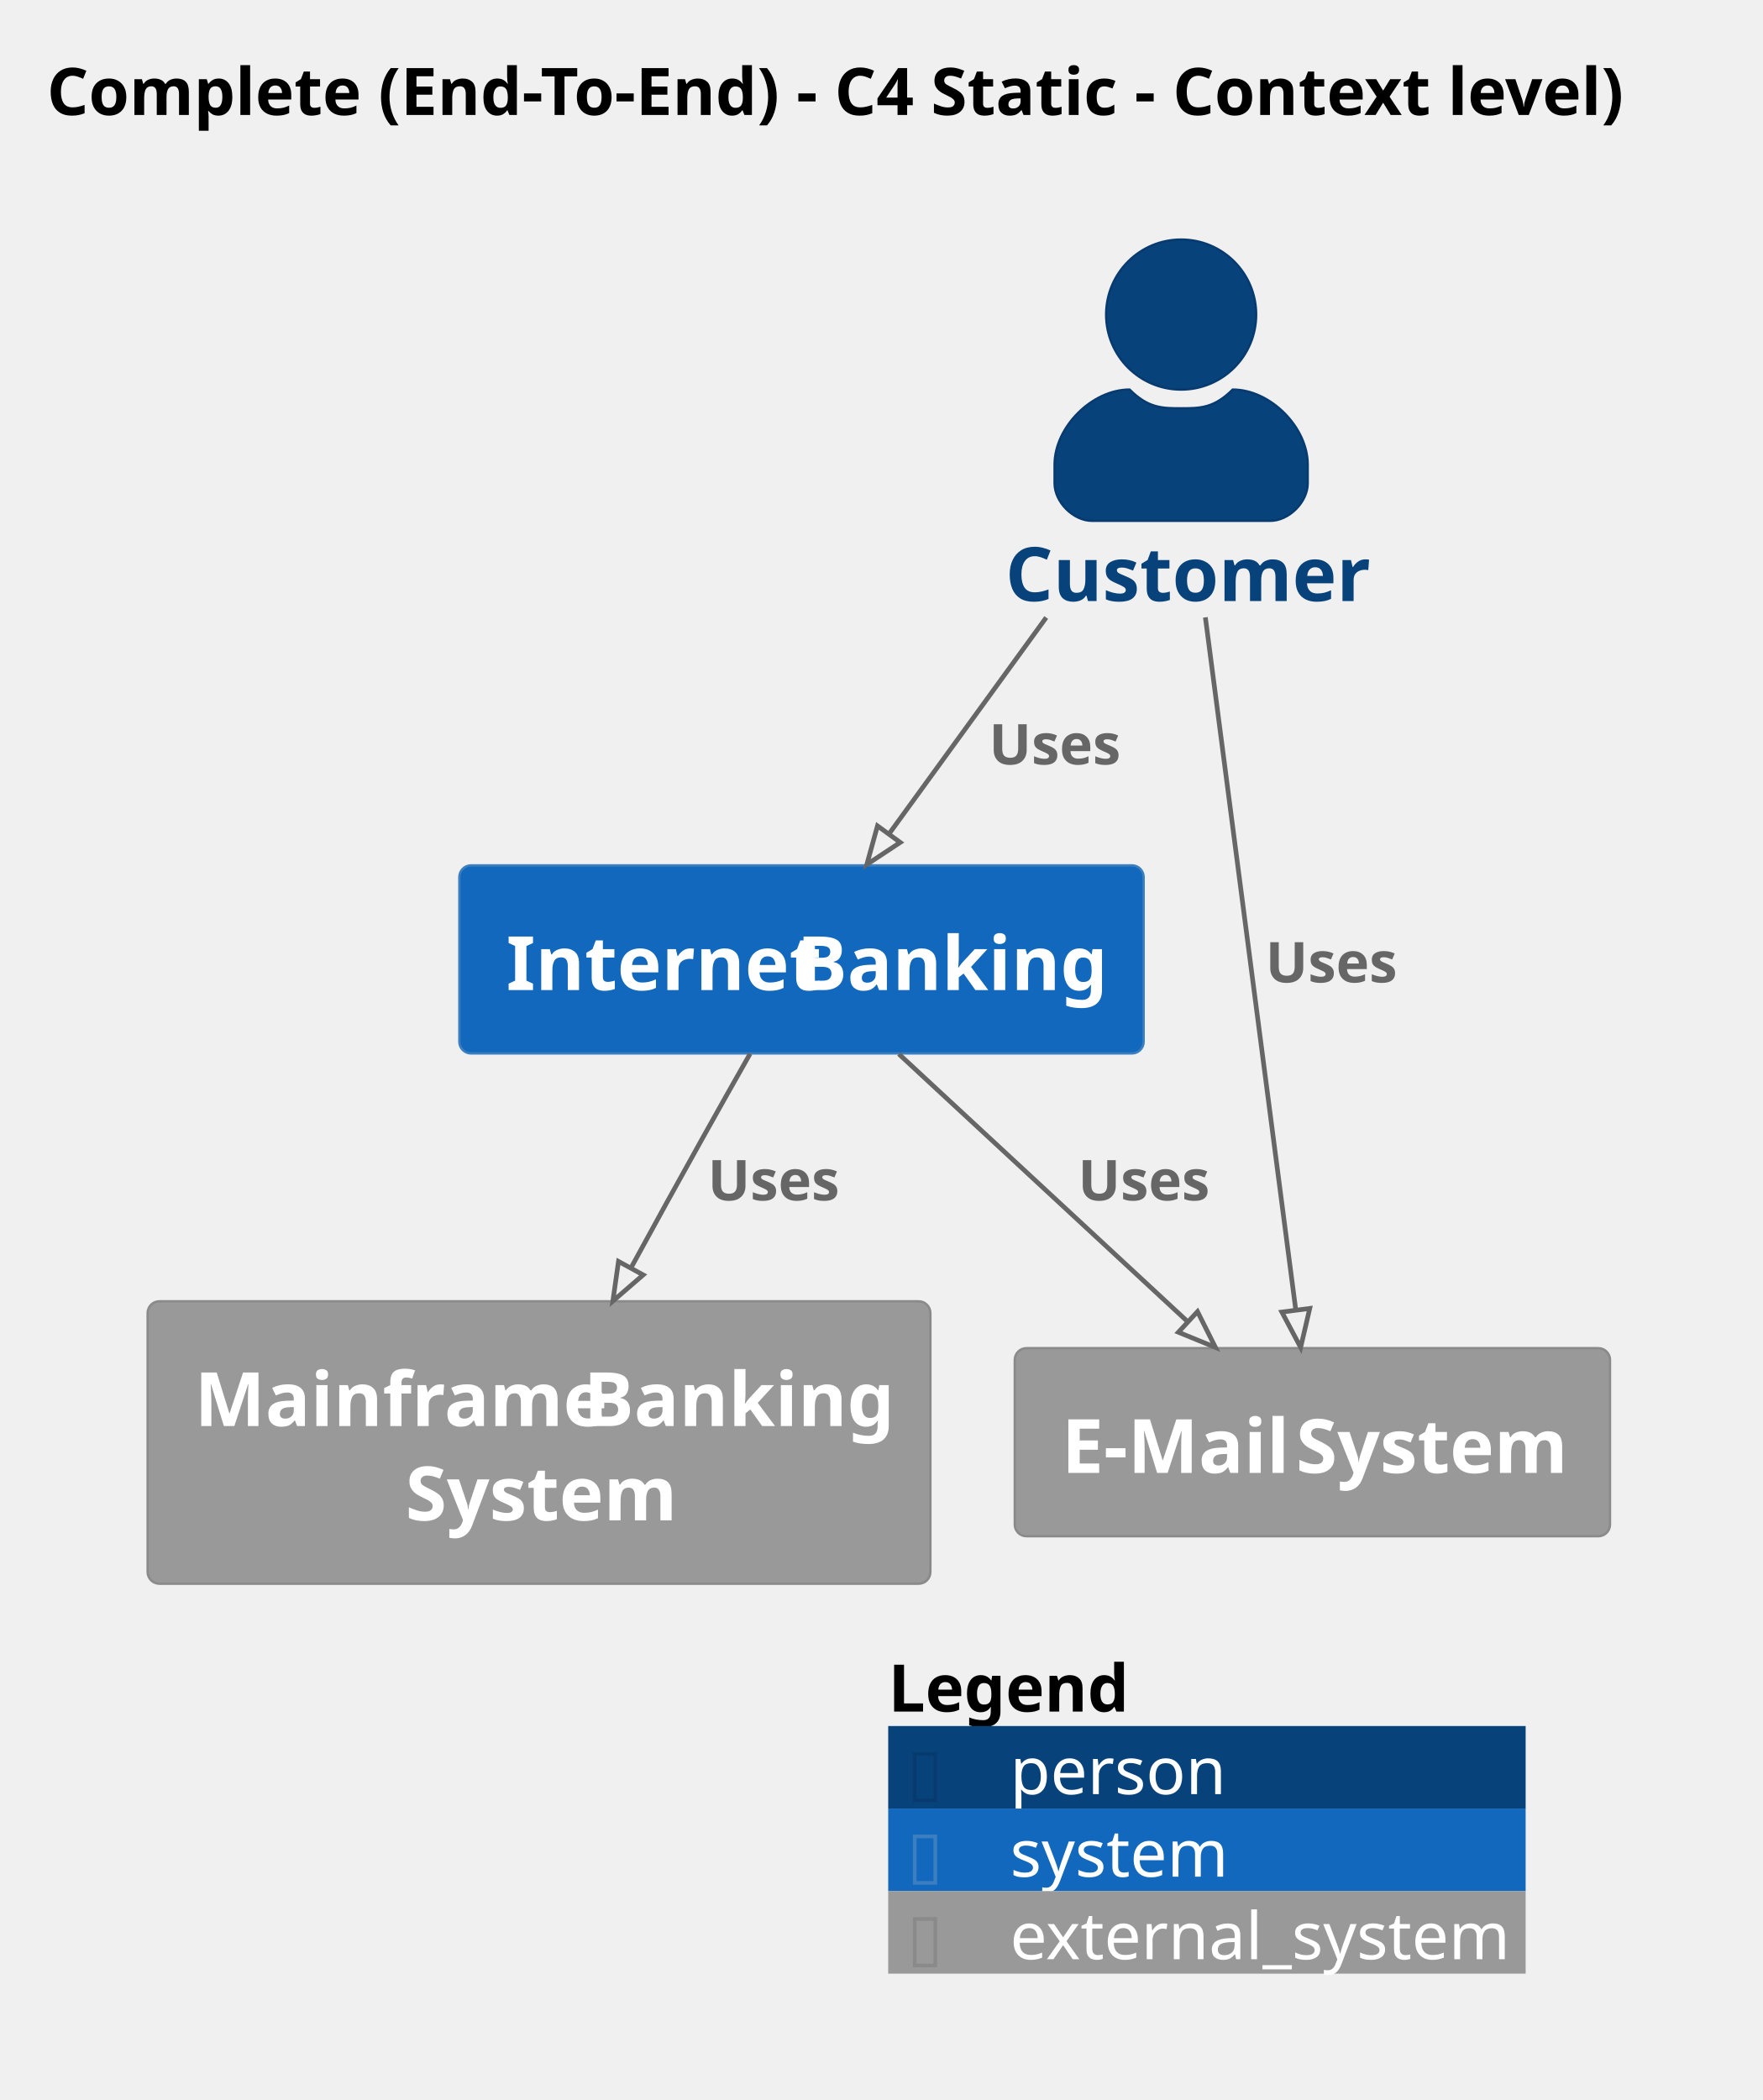
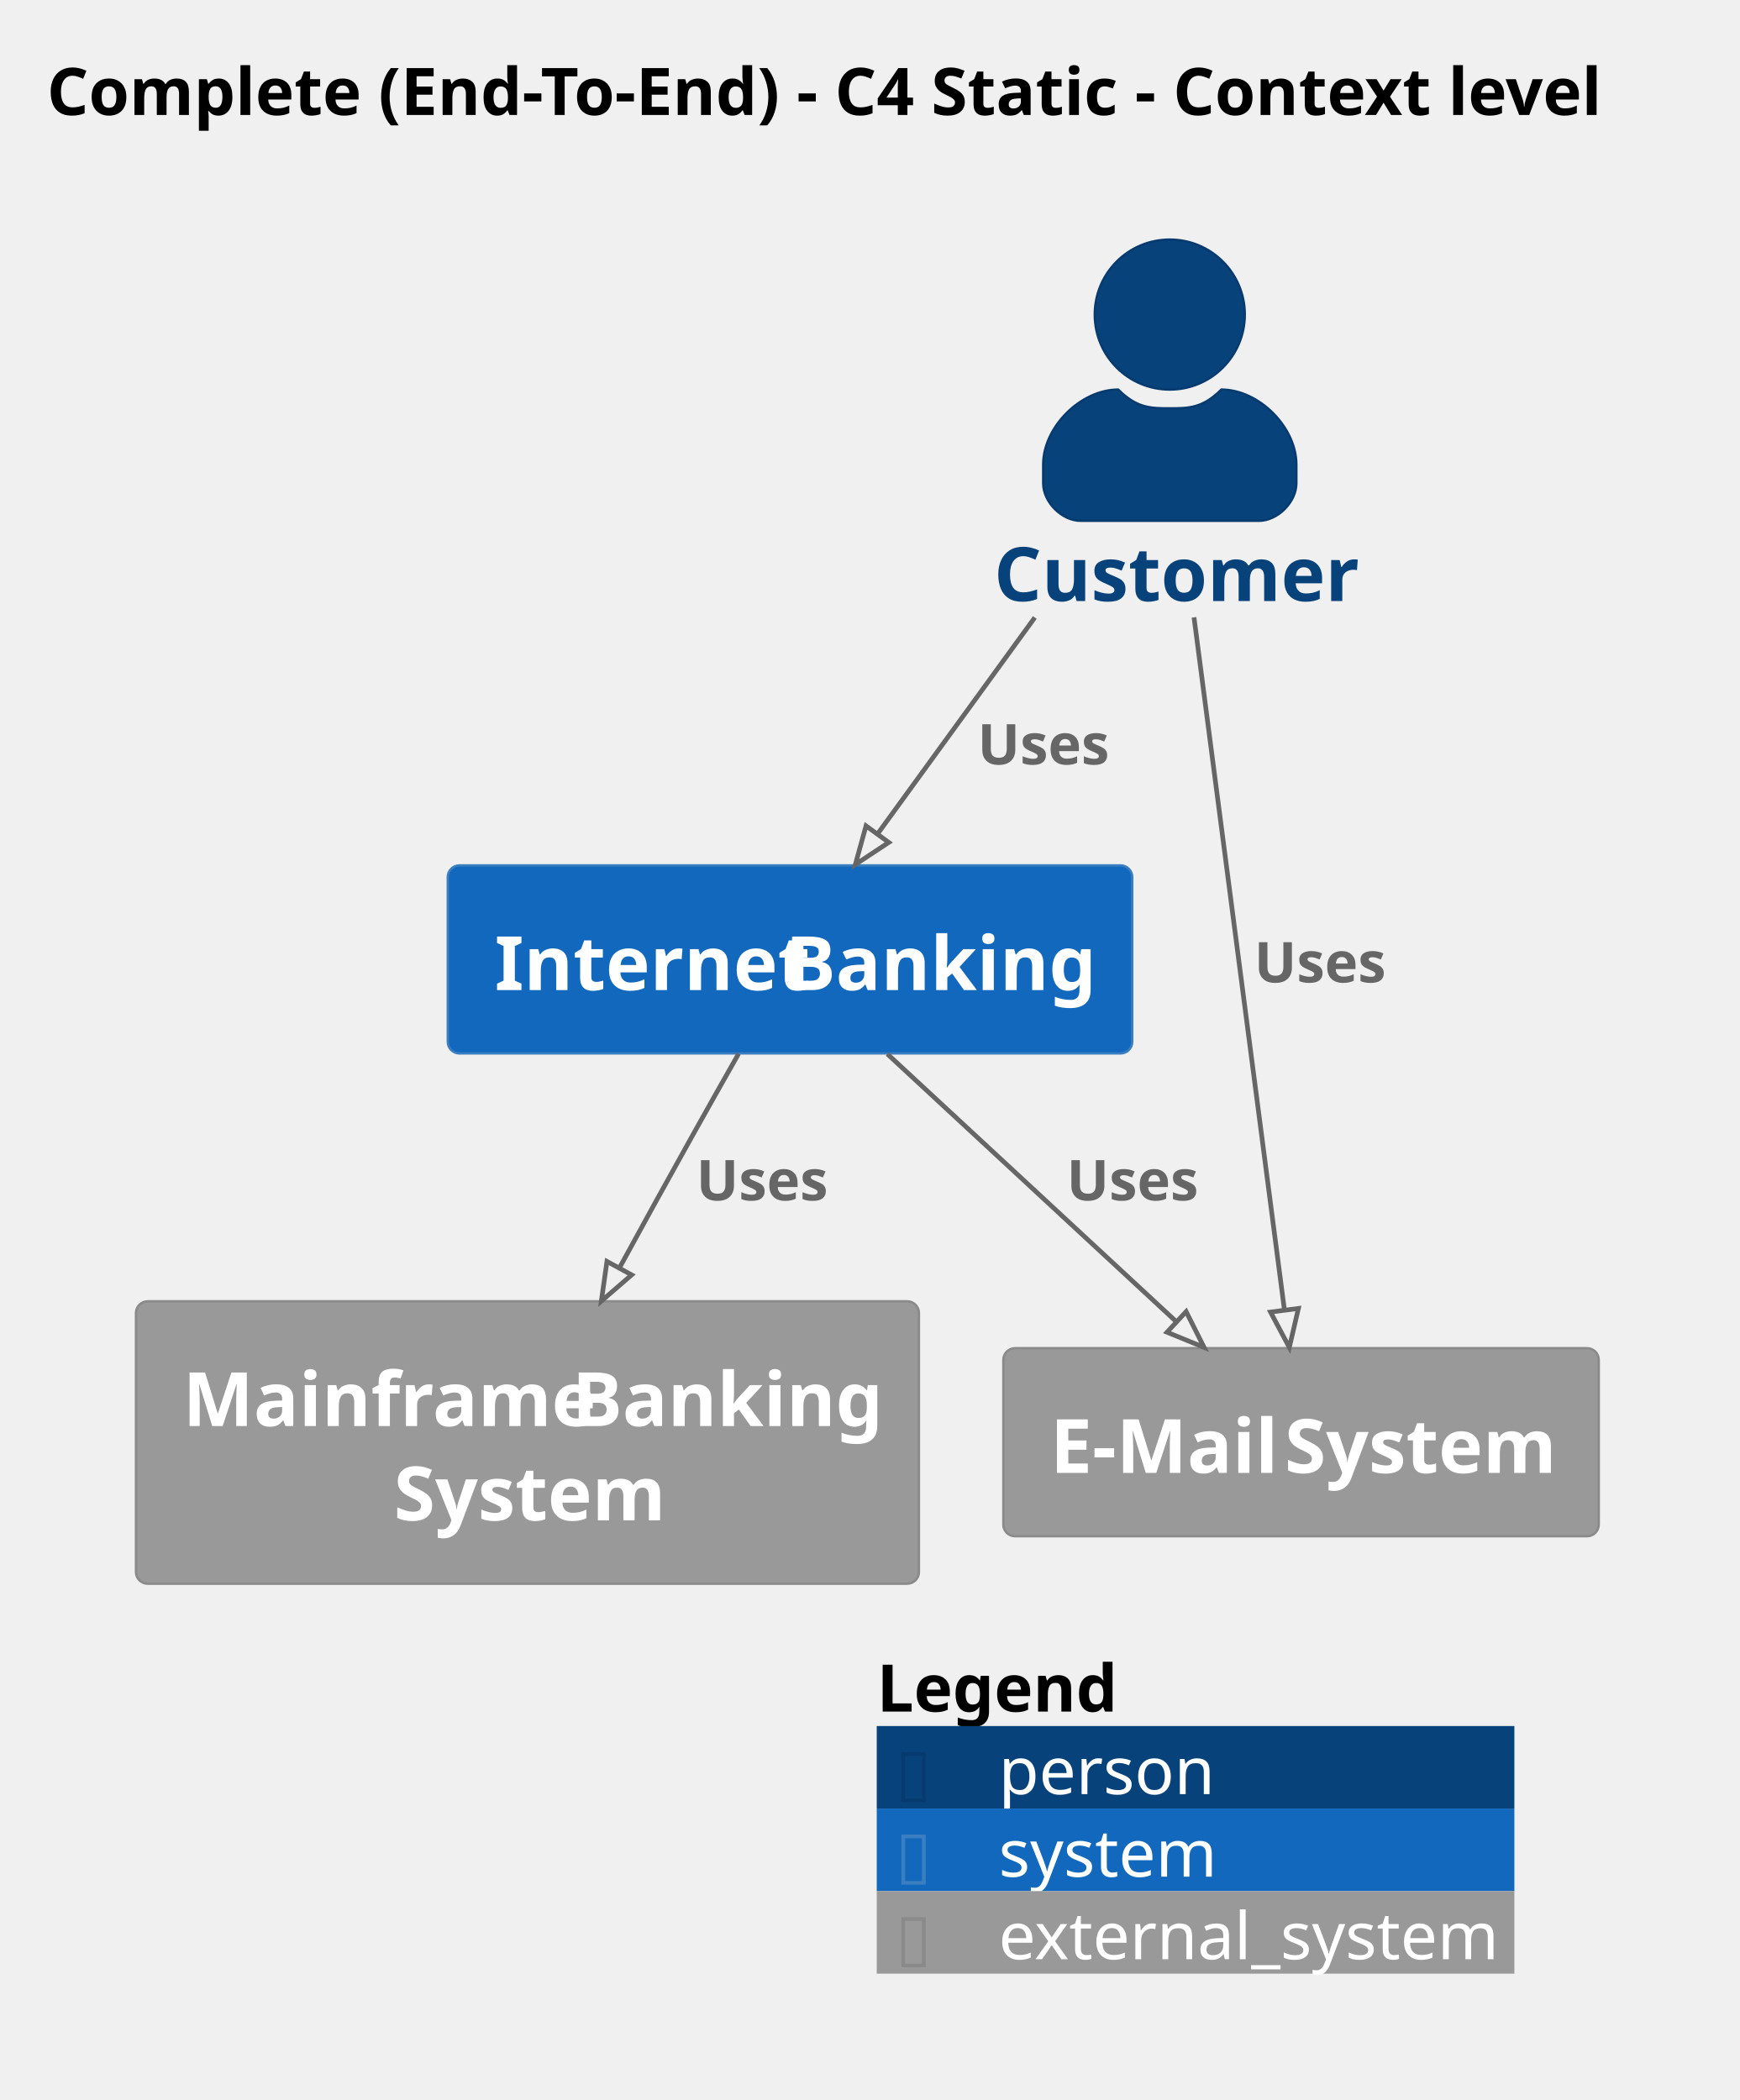
- <svg xmlns="http://www.w3.org/2000/svg" contentStyleType="text/css" height="448px" preserveAspectRatio="none" style="width:376px;height:448px;background:#FFFFFF;" version="1.1" viewBox="0 0 376 448" width="376px" zoomAndPan="magnify">
+ <svg xmlns="http://www.w3.org/2000/svg" contentStyleType="text/css" height="448px" preserveAspectRatio="none" style="width:371px;height:448px;background:#FFFFFF;" version="1.1" viewBox="0 0 371 448" width="371px" zoomAndPan="magnify">
  <defs />
  <g>
-     <text fill="#000000" font-family="sans-serif" font-size="14" font-weight="bold" lengthAdjust="spacing" textLength="348" x="10" y="24.533">Complete (End-To-End) - C4 Static - Context level)</text>
+     <text fill="#000000" font-family="sans-serif" font-size="14" font-weight="bold" lengthAdjust="spacing" textLength="343" x="10" y="24.533">Complete (End-To-End) - C4 Static - Context level</text>
    <g id="elem_BigBankPlc.Actors.Customer">
-       <ellipse cx="252" cy="67.109" fill="#08427B" rx="16" ry="16" style="stroke:#073B6F;stroke-width:0.5;" />
-       <path d="M252,87.109 C256,87.109 259,87.109 263,83.109 C271,83.109 279,91.109 279,99.109 L279,103.109 C279,107.109 275,111.109 271,111.109 L233,111.109 C229,111.109 225,107.109 225,103.109 L225,99.109 C225,91.109 233,83.109 241,83.109 C245,87.109 248,87.109 252,87.109 " fill="#08427B" style="stroke:#073B6F;stroke-width:0.5;" />
-       <text fill="#08427B" font-family="sans-serif" font-size="16" font-weight="bold" lengthAdjust="spacing" textLength="75" x="214.5" y="128.219">Customer</text>
+       <ellipse cx="249.5" cy="67.109" fill="#08427B" rx="16" ry="16" style="stroke:#073B6F;stroke-width:0.5;" />
+       <path d="M249.5,87.109 C253.5,87.109 256.5,87.109 260.5,83.109 C268.5,83.109 276.5,91.109 276.5,99.109 L276.5,103.109 C276.5,107.109 272.5,111.109 268.5,111.109 L230.5,111.109 C226.5,111.109 222.5,107.109 222.5,103.109 L222.5,99.109 C222.5,91.109 230.5,83.109 238.5,83.109 C242.5,87.109 245.5,87.109 249.5,87.109 " fill="#08427B" style="stroke:#073B6F;stroke-width:0.5;" />
+       <text fill="#08427B" font-family="sans-serif" font-size="16" font-weight="bold" lengthAdjust="spacing" textLength="75" x="212" y="128.219">Customer</text>
    </g>
    <g id="elem_BigBankPlc.SoftwareSystems.InternetBanking">
-       <rect fill="#1168BD" height="40.125" rx="2.5" ry="2.5" style="stroke:#3C7FC0;stroke-width:0.5;" width="146" x="98" y="184.609" />
-       <text fill="#FFFFFF" font-family="sans-serif" font-size="16" font-weight="bold" lengthAdjust="spacing" textLength="58" x="108" y="211.219">Internet</text>
-       <text fill="#FFFFFF" font-family="sans-serif" font-size="16" font-weight="bold" lengthAdjust="spacing" textLength="4" x="166" y="211.219"> </text>
-       <text fill="#FFFFFF" font-family="sans-serif" font-size="16" font-weight="bold" lengthAdjust="spacing" textLength="64" x="170" y="211.219">Banking</text>
+       <rect fill="#1168BD" height="40.125" rx="2.5" ry="2.5" style="stroke:#3C7FC0;stroke-width:0.5;" width="146" x="95.5" y="184.609" />
+       <text fill="#FFFFFF" font-family="sans-serif" font-size="16" font-weight="bold" lengthAdjust="spacing" textLength="58" x="105.5" y="211.219">Internet</text>
+       <text fill="#FFFFFF" font-family="sans-serif" font-size="16" font-weight="bold" lengthAdjust="spacing" textLength="4" x="163.5" y="211.219"> </text>
+       <text fill="#FFFFFF" font-family="sans-serif" font-size="16" font-weight="bold" lengthAdjust="spacing" textLength="64" x="167.5" y="211.219">Banking</text>
    </g>
    <g id="elem_BigBankPlc.SoftwareSystems.MainframeBankingSystem">
-       <rect fill="#999999" height="60.25" rx="2.5" ry="2.5" style="stroke:#8A8A8A;stroke-width:0.5;" width="167" x="31.5" y="277.609" />
-       <text fill="#FFFFFF" font-family="sans-serif" font-size="16" font-weight="bold" lengthAdjust="spacing" textLength="79" x="41.5" y="304.219">Mainframe</text>
-       <text fill="#FFFFFF" font-family="sans-serif" font-size="16" font-weight="bold" lengthAdjust="spacing" textLength="4" x="120.5" y="304.219"> </text>
-       <text fill="#FFFFFF" font-family="sans-serif" font-size="16" font-weight="bold" lengthAdjust="spacing" textLength="64" x="124.5" y="304.219">Banking</text>
-       <text fill="#FFFFFF" font-family="sans-serif" font-size="16" font-weight="bold" lengthAdjust="spacing" textLength="57" x="86.5" y="324.344">System</text>
+       <rect fill="#999999" height="60.25" rx="2.5" ry="2.5" style="stroke:#8A8A8A;stroke-width:0.5;" width="167" x="29" y="277.609" />
+       <text fill="#FFFFFF" font-family="sans-serif" font-size="16" font-weight="bold" lengthAdjust="spacing" textLength="79" x="39" y="304.219">Mainframe</text>
+       <text fill="#FFFFFF" font-family="sans-serif" font-size="16" font-weight="bold" lengthAdjust="spacing" textLength="4" x="118" y="304.219"> </text>
+       <text fill="#FFFFFF" font-family="sans-serif" font-size="16" font-weight="bold" lengthAdjust="spacing" textLength="64" x="122" y="304.219">Banking</text>
+       <text fill="#FFFFFF" font-family="sans-serif" font-size="16" font-weight="bold" lengthAdjust="spacing" textLength="57" x="84" y="324.344">System</text>
    </g>
    <g id="elem_BigBankPlc.SoftwareSystems.EMailSystem">
-       <rect fill="#999999" height="40.125" rx="2.5" ry="2.5" style="stroke:#8A8A8A;stroke-width:0.5;" width="127" x="216.5" y="287.609" />
-       <text fill="#FFFFFF" font-family="sans-serif" font-size="16" font-weight="bold" lengthAdjust="spacing" textLength="46" x="226.5" y="314.219">E-Mail</text>
-       <text fill="#FFFFFF" font-family="sans-serif" font-size="16" font-weight="bold" lengthAdjust="spacing" textLength="4" x="272.5" y="314.219"> </text>
-       <text fill="#FFFFFF" font-family="sans-serif" font-size="16" font-weight="bold" lengthAdjust="spacing" textLength="57" x="276.5" y="314.219">System</text>
+       <rect fill="#999999" height="40.125" rx="2.5" ry="2.5" style="stroke:#8A8A8A;stroke-width:0.5;" width="127" x="214" y="287.609" />
+       <text fill="#FFFFFF" font-family="sans-serif" font-size="16" font-weight="bold" lengthAdjust="spacing" textLength="46" x="224" y="314.219">E-Mail</text>
+       <text fill="#FFFFFF" font-family="sans-serif" font-size="16" font-weight="bold" lengthAdjust="spacing" textLength="4" x="270" y="314.219"> </text>
+       <text fill="#FFFFFF" font-family="sans-serif" font-size="16" font-weight="bold" lengthAdjust="spacing" textLength="57" x="274" y="314.219">System</text>
    </g>
-     <polygon fill="none" points="184.937,184.424,192.066,179.715,187.212,176.188,184.937,184.424" style="stroke:#666666;stroke-width:1.0;" />
-     <path d="M223.214,131.734 C210.209,149.636 200.143,163.493 189.639,177.952 " fill="none" style="stroke:#666666;stroke-width:1.0;" />
-     <text fill="#666666" font-family="sans-serif" font-size="12" font-weight="bold" lengthAdjust="spacing" textLength="29" x="211" y="163.066">Uses</text>
-     <polygon fill="none" points="130.758,277.564,137.223,271.978,131.956,269.104,130.758,277.564" style="stroke:#666666;stroke-width:1.0;" />
-     <path d="M160.043,224.781 C156.792,230.505 153.236,236.802 150,242.609 C143.651,254.004 140.577,259.567 134.59,270.541 " fill="none" style="stroke:#666666;stroke-width:1.0;" />
-     <text fill="#666666" font-family="sans-serif" font-size="12" font-weight="bold" lengthAdjust="spacing" textLength="29" x="151" y="256.066">Uses</text>
-     <polygon fill="none" points="259.319,287.446,255.49,279.808,251.411,284.209,259.319,287.446" style="stroke:#666666;stroke-width:1.0;" />
-     <path d="M191.759,224.844 C211.154,242.816 234.08,264.06 253.451,282.009 " fill="none" style="stroke:#666666;stroke-width:1.0;" />
-     <text fill="#666666" font-family="sans-serif" font-size="12" font-weight="bold" lengthAdjust="spacing" textLength="29" x="230" y="256.066">Uses</text>
-     <polygon fill="none" points="277.499,287.451,279.438,279.13,273.489,279.906,277.499,287.451" style="stroke:#666666;stroke-width:1.0;" />
-     <path d="M257.168,131.702 C263.204,177.944 271.908,244.615 276.464,279.518 " fill="none" style="stroke:#666666;stroke-width:1.0;" />
-     <text fill="#666666" font-family="sans-serif" font-size="12" font-weight="bold" lengthAdjust="spacing" textLength="29" x="270" y="209.566">Uses</text>
-     <rect fill="none" height="17.609" style="stroke:none;stroke-width:1.0;" width="136" x="189.5" y="350.609" />
-     <text fill="#000000" font-family="sans-serif" font-size="14" font-weight="bold" lengthAdjust="spacing" textLength="53" x="189.5" y="365.143">Legend</text>
-     <text fill="#FFFFFF" font-family="sans-serif" font-size="14" lengthAdjust="spacing" textLength="4" x="242.5" y="365.143"> </text>
-     <rect fill="#08427B" height="17.609" style="stroke:none;stroke-width:1.0;" width="136" x="189.5" y="368.219" />
-     <text fill="#073B6F" font-family="sans-serif" font-size="14" lengthAdjust="spacing" textLength="14" x="193.5" y="382.752">▯</text>
-     <text fill="#FFFFFF" font-family="sans-serif" font-size="14" lengthAdjust="spacing" textLength="4" x="207.5" y="382.752"> </text>
-     <text fill="#FFFFFF" font-family="sans-serif" font-size="14" lengthAdjust="spacing" textLength="44" x="215.5" y="382.752">person</text>
-     <text fill="#FFFFFF" font-family="sans-serif" font-size="14" lengthAdjust="spacing" textLength="4" x="263.5" y="382.752"> </text>
-     <rect fill="#1168BD" height="17.609" style="stroke:none;stroke-width:1.0;" width="136" x="189.5" y="385.828" />
-     <text fill="#3C7FC0" font-family="sans-serif" font-size="14" lengthAdjust="spacing" textLength="14" x="193.5" y="400.361">▯</text>
-     <text fill="#FFFFFF" font-family="sans-serif" font-size="14" lengthAdjust="spacing" textLength="4" x="207.5" y="400.361"> </text>
-     <text fill="#FFFFFF" font-family="sans-serif" font-size="14" lengthAdjust="spacing" textLength="44" x="215.5" y="400.361">system</text>
-     <text fill="#FFFFFF" font-family="sans-serif" font-size="14" lengthAdjust="spacing" textLength="4" x="263.5" y="400.361"> </text>
-     <rect fill="#999999" height="17.609" style="stroke:none;stroke-width:1.0;" width="136" x="189.5" y="403.438" />
-     <text fill="#8A8A8A" font-family="sans-serif" font-size="14" lengthAdjust="spacing" textLength="14" x="193.5" y="417.971">▯</text>
-     <text fill="#FFFFFF" font-family="sans-serif" font-size="14" lengthAdjust="spacing" textLength="4" x="207.5" y="417.971"> </text>
-     <text fill="#FFFFFF" font-family="sans-serif" font-size="14" lengthAdjust="spacing" textLength="102" x="215.5" y="417.971">external_system</text>
-     <text fill="#FFFFFF" font-family="sans-serif" font-size="14" lengthAdjust="spacing" textLength="4" x="321.5" y="417.971"> </text>
-     <line style="stroke:none;stroke-width:1.0;" x1="189.5" x2="325.5" y1="350.609" y2="350.609" />
-     <line style="stroke:none;stroke-width:1.0;" x1="189.5" x2="325.5" y1="368.219" y2="368.219" />
-     <line style="stroke:none;stroke-width:1.0;" x1="189.5" x2="325.5" y1="385.828" y2="385.828" />
-     <line style="stroke:none;stroke-width:1.0;" x1="189.5" x2="325.5" y1="403.438" y2="403.438" />
-     <line style="stroke:none;stroke-width:1.0;" x1="189.5" x2="325.5" y1="421.047" y2="421.047" />
-     <line style="stroke:none;stroke-width:1.0;" x1="189.5" x2="189.5" y1="350.609" y2="421.047" />
-     <line style="stroke:none;stroke-width:1.0;" x1="325.5" x2="325.5" y1="350.609" y2="421.047" />
+     <polygon fill="none" points="182.437,184.424,189.566,179.715,184.712,176.188,182.437,184.424" style="stroke:#666666;stroke-width:1.0;" />
+     <path d="M220.714,131.734 C207.709,149.636 197.643,163.493 187.139,177.952 " fill="none" style="stroke:#666666;stroke-width:1.0;" />
+     <text fill="#666666" font-family="sans-serif" font-size="12" font-weight="bold" lengthAdjust="spacing" textLength="29" x="208.5" y="163.066">Uses</text>
+     <polygon fill="none" points="128.258,277.564,134.723,271.978,129.456,269.104,128.258,277.564" style="stroke:#666666;stroke-width:1.0;" />
+     <path d="M157.543,224.781 C154.292,230.505 150.736,236.802 147.5,242.609 C141.151,254.004 138.077,259.567 132.09,270.541 " fill="none" style="stroke:#666666;stroke-width:1.0;" />
+     <text fill="#666666" font-family="sans-serif" font-size="12" font-weight="bold" lengthAdjust="spacing" textLength="29" x="148.5" y="256.066">Uses</text>
+     <polygon fill="none" points="256.819,287.446,252.99,279.808,248.911,284.209,256.819,287.446" style="stroke:#666666;stroke-width:1.0;" />
+     <path d="M189.259,224.844 C208.654,242.816 231.58,264.06 250.951,282.009 " fill="none" style="stroke:#666666;stroke-width:1.0;" />
+     <text fill="#666666" font-family="sans-serif" font-size="12" font-weight="bold" lengthAdjust="spacing" textLength="29" x="227.5" y="256.066">Uses</text>
+     <polygon fill="none" points="274.999,287.451,276.938,279.13,270.989,279.906,274.999,287.451" style="stroke:#666666;stroke-width:1.0;" />
+     <path d="M254.668,131.702 C260.704,177.944 269.408,244.615 273.964,279.518 " fill="none" style="stroke:#666666;stroke-width:1.0;" />
+     <text fill="#666666" font-family="sans-serif" font-size="12" font-weight="bold" lengthAdjust="spacing" textLength="29" x="267.5" y="209.566">Uses</text>
+     <rect fill="none" height="17.609" style="stroke:none;stroke-width:1.0;" width="136" x="187" y="350.609" />
+     <text fill="#000000" font-family="sans-serif" font-size="14" font-weight="bold" lengthAdjust="spacing" textLength="53" x="187" y="365.143">Legend</text>
+     <text fill="#FFFFFF" font-family="sans-serif" font-size="14" lengthAdjust="spacing" textLength="4" x="240" y="365.143"> </text>
+     <rect fill="#08427B" height="17.609" style="stroke:none;stroke-width:1.0;" width="136" x="187" y="368.219" />
+     <text fill="#073B6F" font-family="sans-serif" font-size="14" lengthAdjust="spacing" textLength="14" x="191" y="382.752">▯</text>
+     <text fill="#FFFFFF" font-family="sans-serif" font-size="14" lengthAdjust="spacing" textLength="4" x="205" y="382.752"> </text>
+     <text fill="#FFFFFF" font-family="sans-serif" font-size="14" lengthAdjust="spacing" textLength="44" x="213" y="382.752">person</text>
+     <text fill="#FFFFFF" font-family="sans-serif" font-size="14" lengthAdjust="spacing" textLength="4" x="261" y="382.752"> </text>
+     <rect fill="#1168BD" height="17.609" style="stroke:none;stroke-width:1.0;" width="136" x="187" y="385.828" />
+     <text fill="#3C7FC0" font-family="sans-serif" font-size="14" lengthAdjust="spacing" textLength="14" x="191" y="400.361">▯</text>
+     <text fill="#FFFFFF" font-family="sans-serif" font-size="14" lengthAdjust="spacing" textLength="4" x="205" y="400.361"> </text>
+     <text fill="#FFFFFF" font-family="sans-serif" font-size="14" lengthAdjust="spacing" textLength="44" x="213" y="400.361">system</text>
+     <text fill="#FFFFFF" font-family="sans-serif" font-size="14" lengthAdjust="spacing" textLength="4" x="261" y="400.361"> </text>
+     <rect fill="#999999" height="17.609" style="stroke:none;stroke-width:1.0;" width="136" x="187" y="403.438" />
+     <text fill="#8A8A8A" font-family="sans-serif" font-size="14" lengthAdjust="spacing" textLength="14" x="191" y="417.971">▯</text>
+     <text fill="#FFFFFF" font-family="sans-serif" font-size="14" lengthAdjust="spacing" textLength="4" x="205" y="417.971"> </text>
+     <text fill="#FFFFFF" font-family="sans-serif" font-size="14" lengthAdjust="spacing" textLength="102" x="213" y="417.971">external_system</text>
+     <text fill="#FFFFFF" font-family="sans-serif" font-size="14" lengthAdjust="spacing" textLength="4" x="319" y="417.971"> </text>
+     <line style="stroke:none;stroke-width:1.0;" x1="187" x2="323" y1="350.609" y2="350.609" />
+     <line style="stroke:none;stroke-width:1.0;" x1="187" x2="323" y1="368.219" y2="368.219" />
+     <line style="stroke:none;stroke-width:1.0;" x1="187" x2="323" y1="385.828" y2="385.828" />
+     <line style="stroke:none;stroke-width:1.0;" x1="187" x2="323" y1="403.438" y2="403.438" />
+     <line style="stroke:none;stroke-width:1.0;" x1="187" x2="323" y1="421.047" y2="421.047" />
+     <line style="stroke:none;stroke-width:1.0;" x1="187" x2="187" y1="350.609" y2="421.047" />
+     <line style="stroke:none;stroke-width:1.0;" x1="323" x2="323" y1="350.609" y2="421.047" />
  </g>
</svg>
